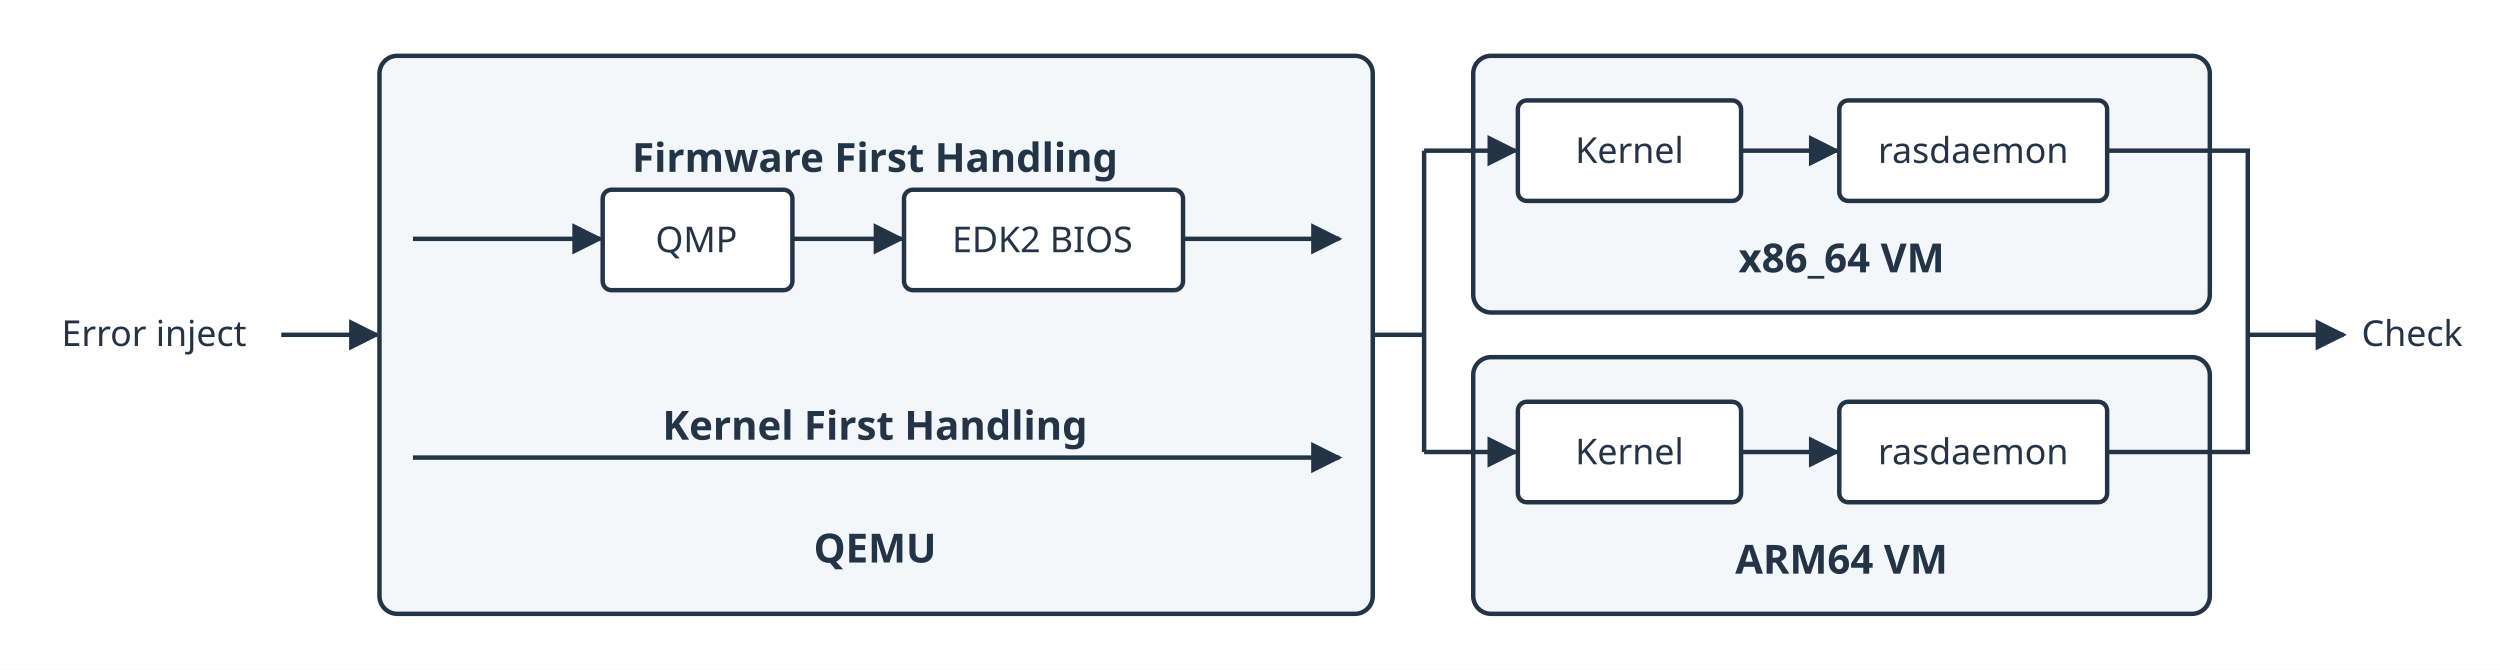
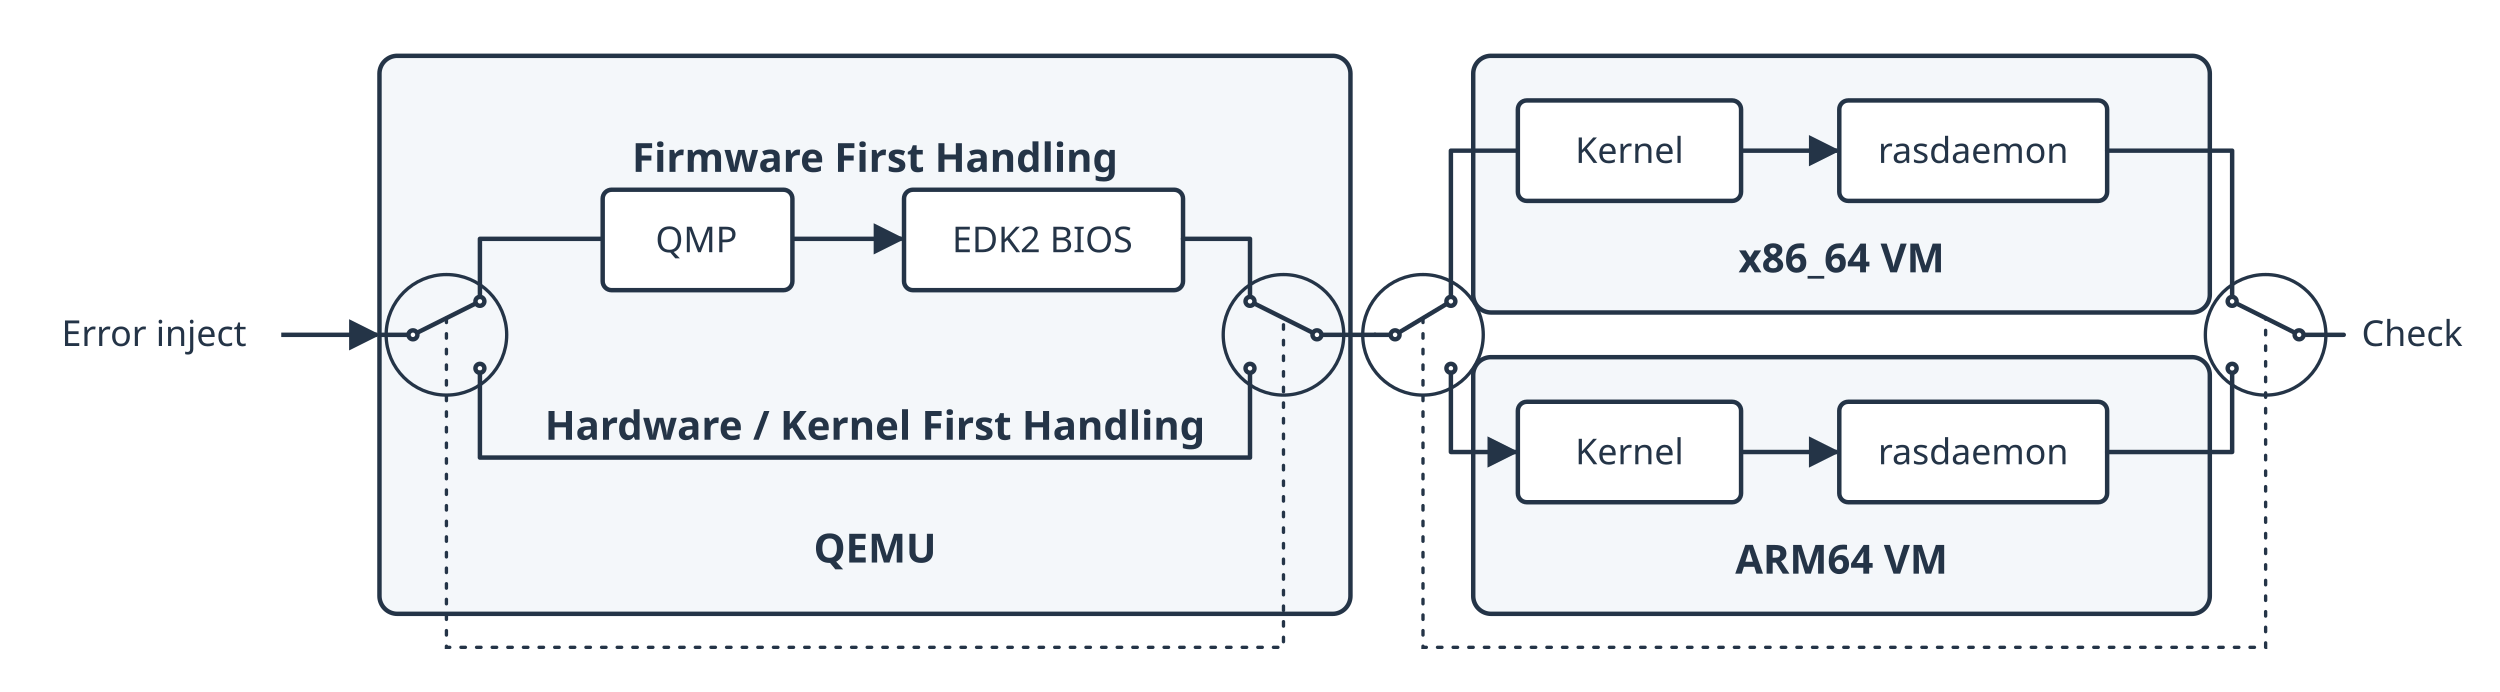
- <svg xmlns="http://www.w3.org/2000/svg" width="1120" height="300" viewBox="0 0 1120 300" role="img" aria-labelledby="title desc">
+ <svg xmlns="http://www.w3.org/2000/svg" width="1120" height="310" viewBox="0 0 1120 310" role="img" aria-labelledby="title desc">
  <style>
    .background, .box { fill: #fff; }
    .container { fill: #f4f7fa; }
    .outline { stroke: #243447; }
    .foreground { fill: #243447; }
    @media (prefers-color-scheme: dark) {
      .background, .box { fill: #0d1117; }
      .container { fill: #1b2633; }
      .outline { stroke: #e6edf3; }
      .foreground { fill: #e6edf3; }
    }
  </style>
  <defs>
    <marker id="arrow" viewBox="0 0 10 10" refX="9" refY="5" markerWidth="7" markerHeight="7" orient="auto-start-reverse">
      <path d="M 0 0 L 10 5 L 0 10 z" class="foreground" />
    </marker>
  </defs>
-   <rect width="1120" height="300" class="background" />
+   <rect width="1120" height="310" class="background" />
  <g class="outline" stroke-width="2">
-     <rect x="170" y="25" width="445" height="250" rx="8" class="container" />
+     <rect x="170" y="25" width="435" height="250" rx="8" class="container" />
    <rect x="270" y="85" width="85" height="45" rx="4" class="box" />
    <rect x="405" y="85" width="125" height="45" rx="4" class="box" />
    <rect x="660" y="25" width="330" height="115" rx="8" class="container" />
    <rect x="660" y="160" width="330" height="115" rx="8" class="container" />
    <rect x="680" y="45" width="100" height="45" rx="4" class="box" />
    <rect x="824" y="45" width="120" height="45" rx="4" class="box" />
    <rect x="680" y="180" width="100" height="45" rx="4" class="box" />
    <rect x="824" y="180" width="120" height="45" rx="4" class="box" />
  </g>
-   <path d="M 616 150 H 638 M 638 67.5 V 202.5" fill="none" class="outline" stroke-width="2" />
-   <path d="M 944 67.5 H 1007 V 202.5 H 944" fill="none" class="outline" stroke-width="2" />
+   <g fill="none" class="outline" stroke-width="1.5" stroke-dasharray="2 5" stroke-linecap="round">
+     <path d="M 200 142.5 V 290 H 575 V 142.5" />
+     <path d="M 637.5 142.5 V 290 H 1015 V 142.5" />
+   </g>
+   <g fill="none" class="outline" stroke-width="1.5">
+     <circle cx="200" cy="150" r="27" />
+     <circle cx="575" cy="150" r="27" />
+     <circle cx="637.5" cy="150" r="27" />
+     <circle cx="1015" cy="150" r="27" />
+   </g>
+   <g fill="none" class="outline" stroke-width="2" stroke-linecap="round" stroke-linejoin="round">
+     <path d="M 170 150 H 185 M 185 150 L 215 135" />
+     <circle cx="185" cy="150" r="2" class="box" />
+     <circle cx="215" cy="135" r="2" class="box" />
+     <circle cx="215" cy="165" r="2" class="box" />
+     <path d="M 215 133 V 107 H 269 M 215 167 V 205 H 560 V 167" />
+     <path d="M 616 150 H 625 M 625 150 L 650 135" />
+     <circle cx="625" cy="150" r="2" class="box" />
+     <circle cx="650" cy="135" r="2" class="box" />
+     <circle cx="650" cy="165" r="2" class="box" />
+     <path d="M 650 133 V 67.5 H 679 M 650 167 V 202.5 H 679" marker-end="url(#arrow)" />
+     <path d="M 530 107 H 560 V 133 M 560 135 L 590 150 M 590 150 H 616" />
+     <circle cx="560" cy="135" r="2" class="box" />
+     <circle cx="560" cy="165" r="2" class="box" />
+     <circle cx="590" cy="150" r="2" class="box" />
+     <path d="M 944 67.5 H 1000 V 133 M 944 202.5 H 1000 V 167 M 1000 135 L 1030 150 M 1030 150 H 1050" />
+     <circle cx="1000" cy="135" r="2" class="box" />
+     <circle cx="1000" cy="165" r="2" class="box" />
+     <circle cx="1030" cy="150" r="2" class="box" />
+   </g>
  <g fill="none" class="outline" stroke-width="2" marker-end="url(#arrow)">
    <path d="M 126 150 H 169" />
-     <path d="M 185 107 H 269" />
    <path d="M 355 107 H 404" />
-     <path d="M 530 107 H 600" />
-     <path d="M 185 205 H 600" />
-     <path d="M 638 67.5 H 679" />
-     <path d="M 638 202.5 H 679" />
    <path d="M 780 67.5 H 823" />
    <path d="M 780 202.5 H 823" />
-     <path d="M 1007 150 H 1050" />
  </g>
  <g class="foreground" font-family="sans-serif" text-anchor="middle">
    <text x="69" y="155" font-size="16">Error inject</text>
    <text x="392" y="77" font-size="18" font-weight="bold">Firmware First Handling</text>
    <text x="312" y="113" font-size="16">QMP</text>
    <text x="467" y="113" font-size="16">EDK2 BIOS</text>
-     <text x="392" y="197" font-size="18" font-weight="bold">Kernel First Handling</text>
+     <text x="392" y="197" font-size="18" font-weight="bold">Hardware / Kernel First Handling</text>
    <text x="392" y="252" font-size="18" font-weight="bold">QEMU</text>
    <text x="825" y="122" font-size="18" font-weight="bold">x86_64 VM</text>
    <text x="825" y="257" font-size="18" font-weight="bold">ARM64 VM</text>
    <text x="730" y="73" font-size="16">Kernel</text>
    <text x="884" y="73" font-size="16">rasdaemon</text>
    <text x="730" y="208" font-size="16">Kernel</text>
    <text x="884" y="208" font-size="16">rasdaemon</text>
    <text x="1058" y="155" font-size="16" text-anchor="start">Check</text>
  </g>
</svg>
